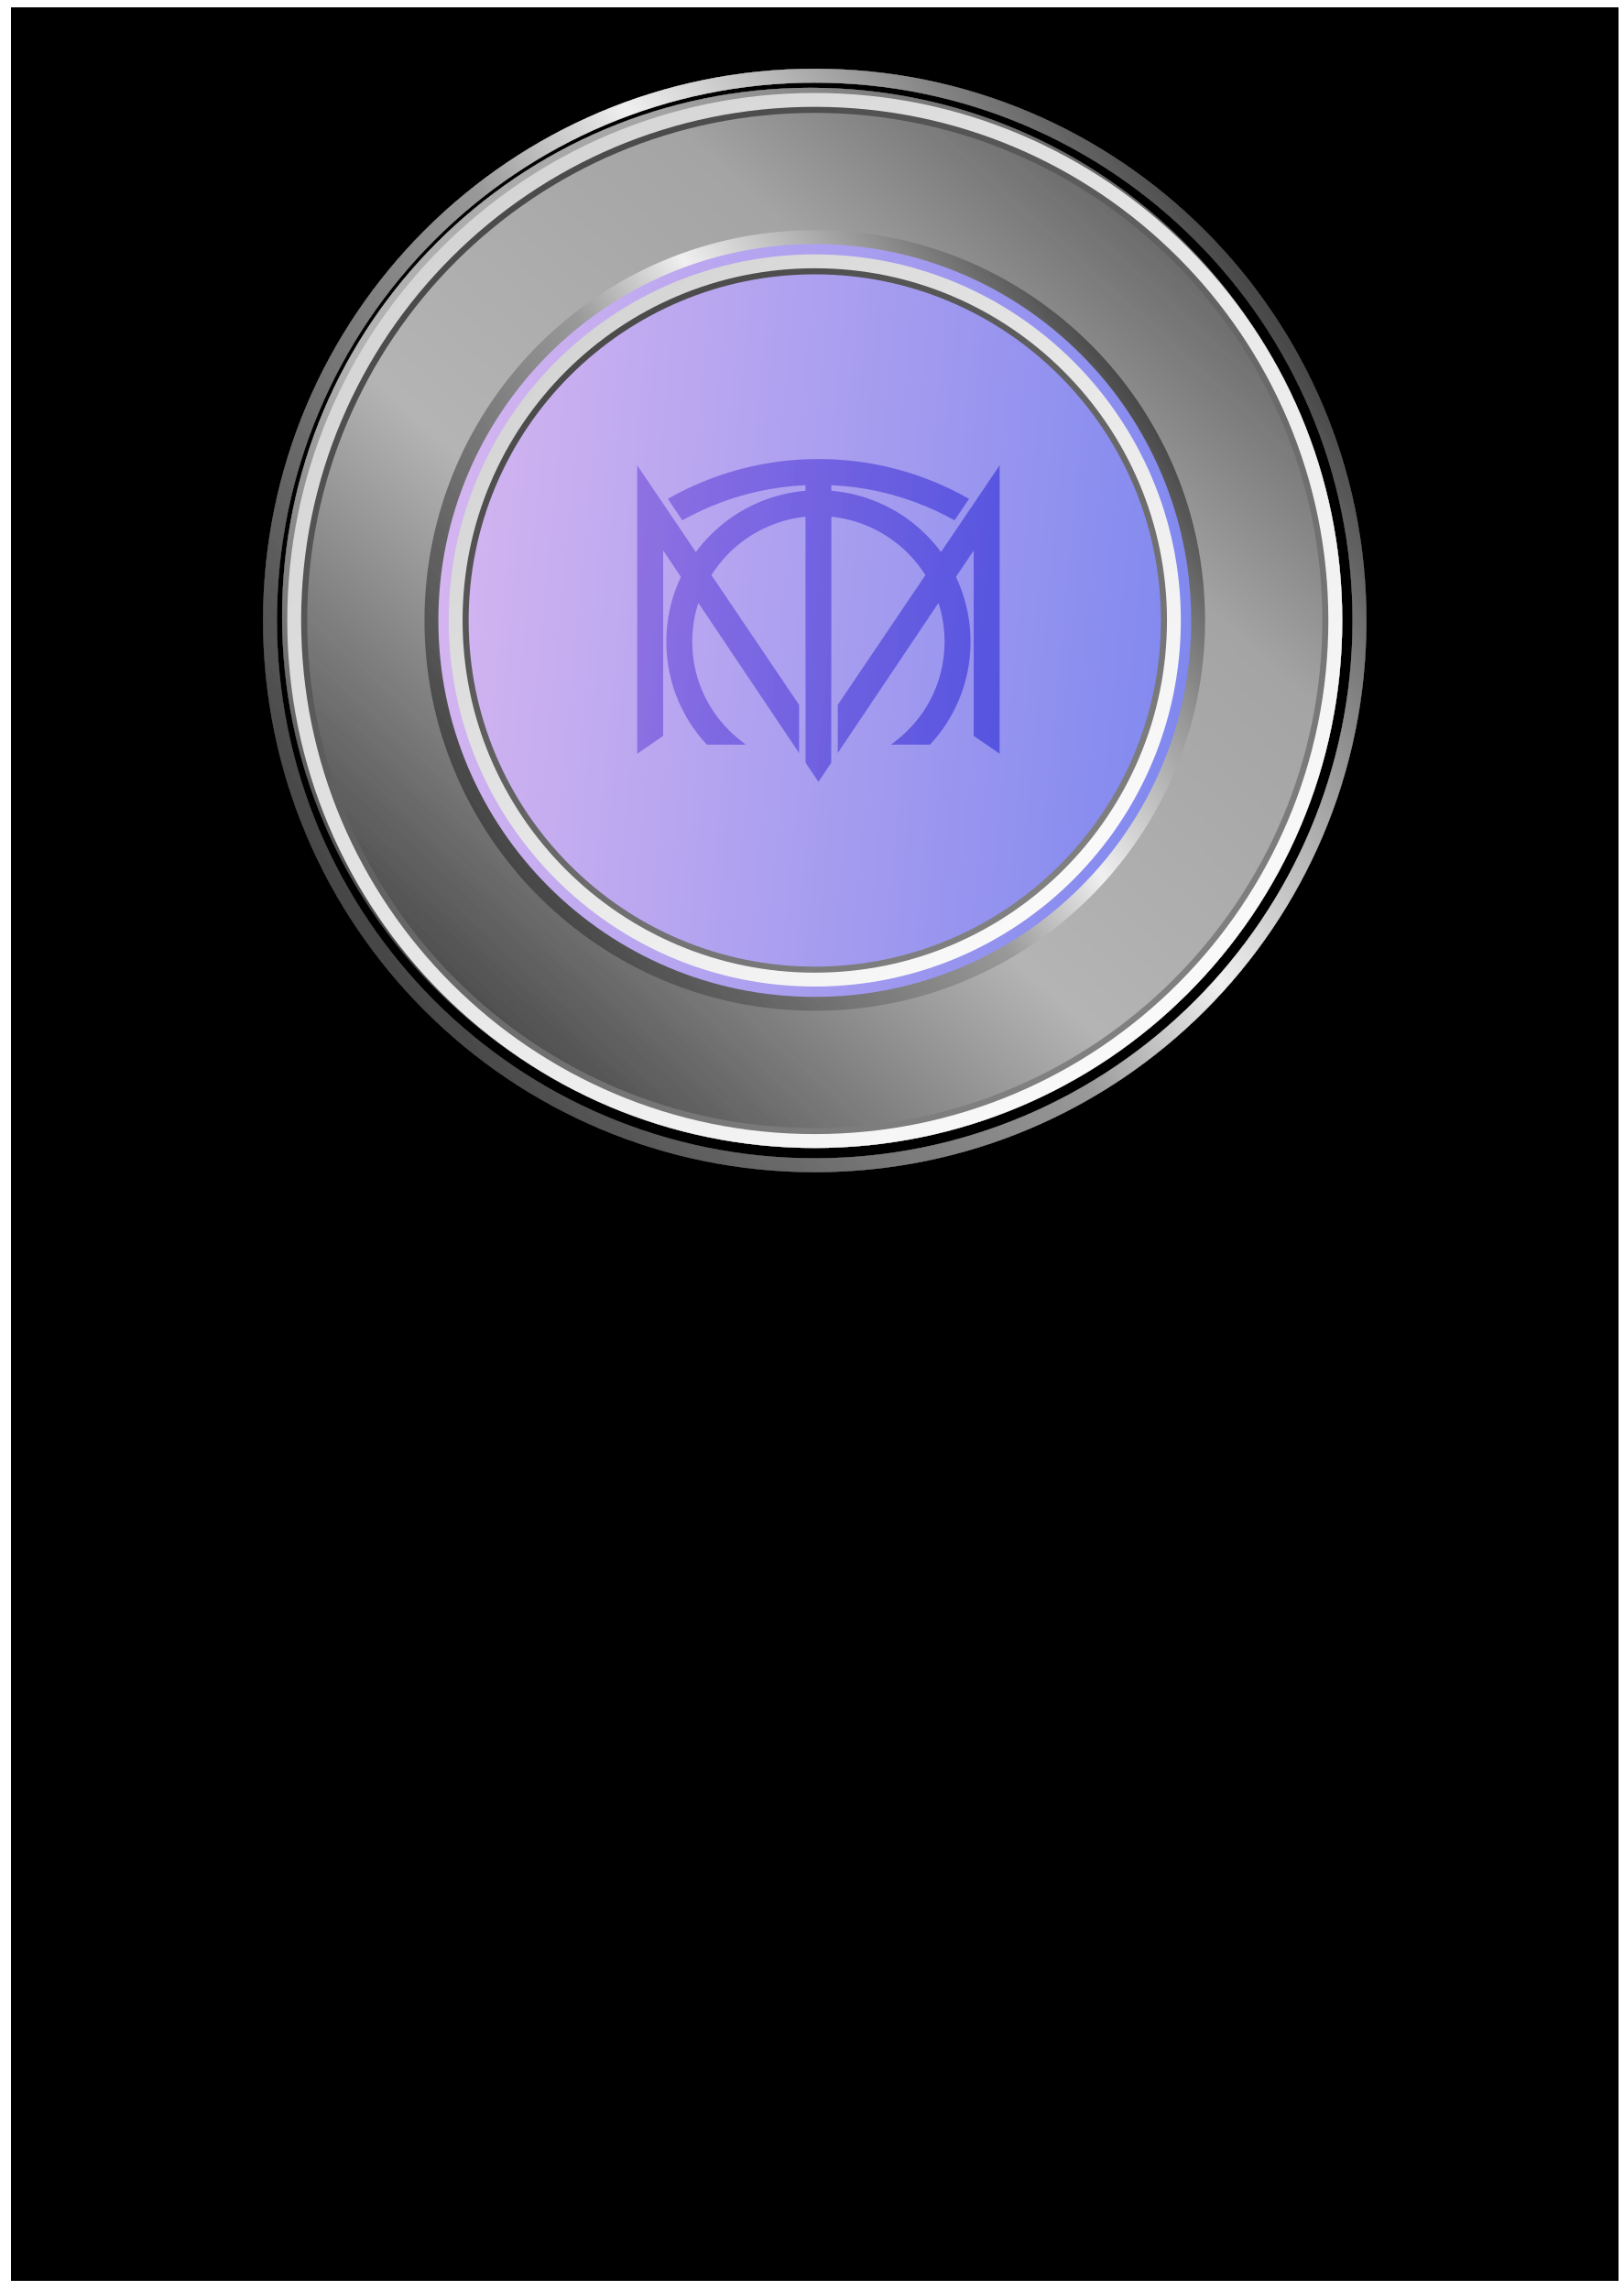
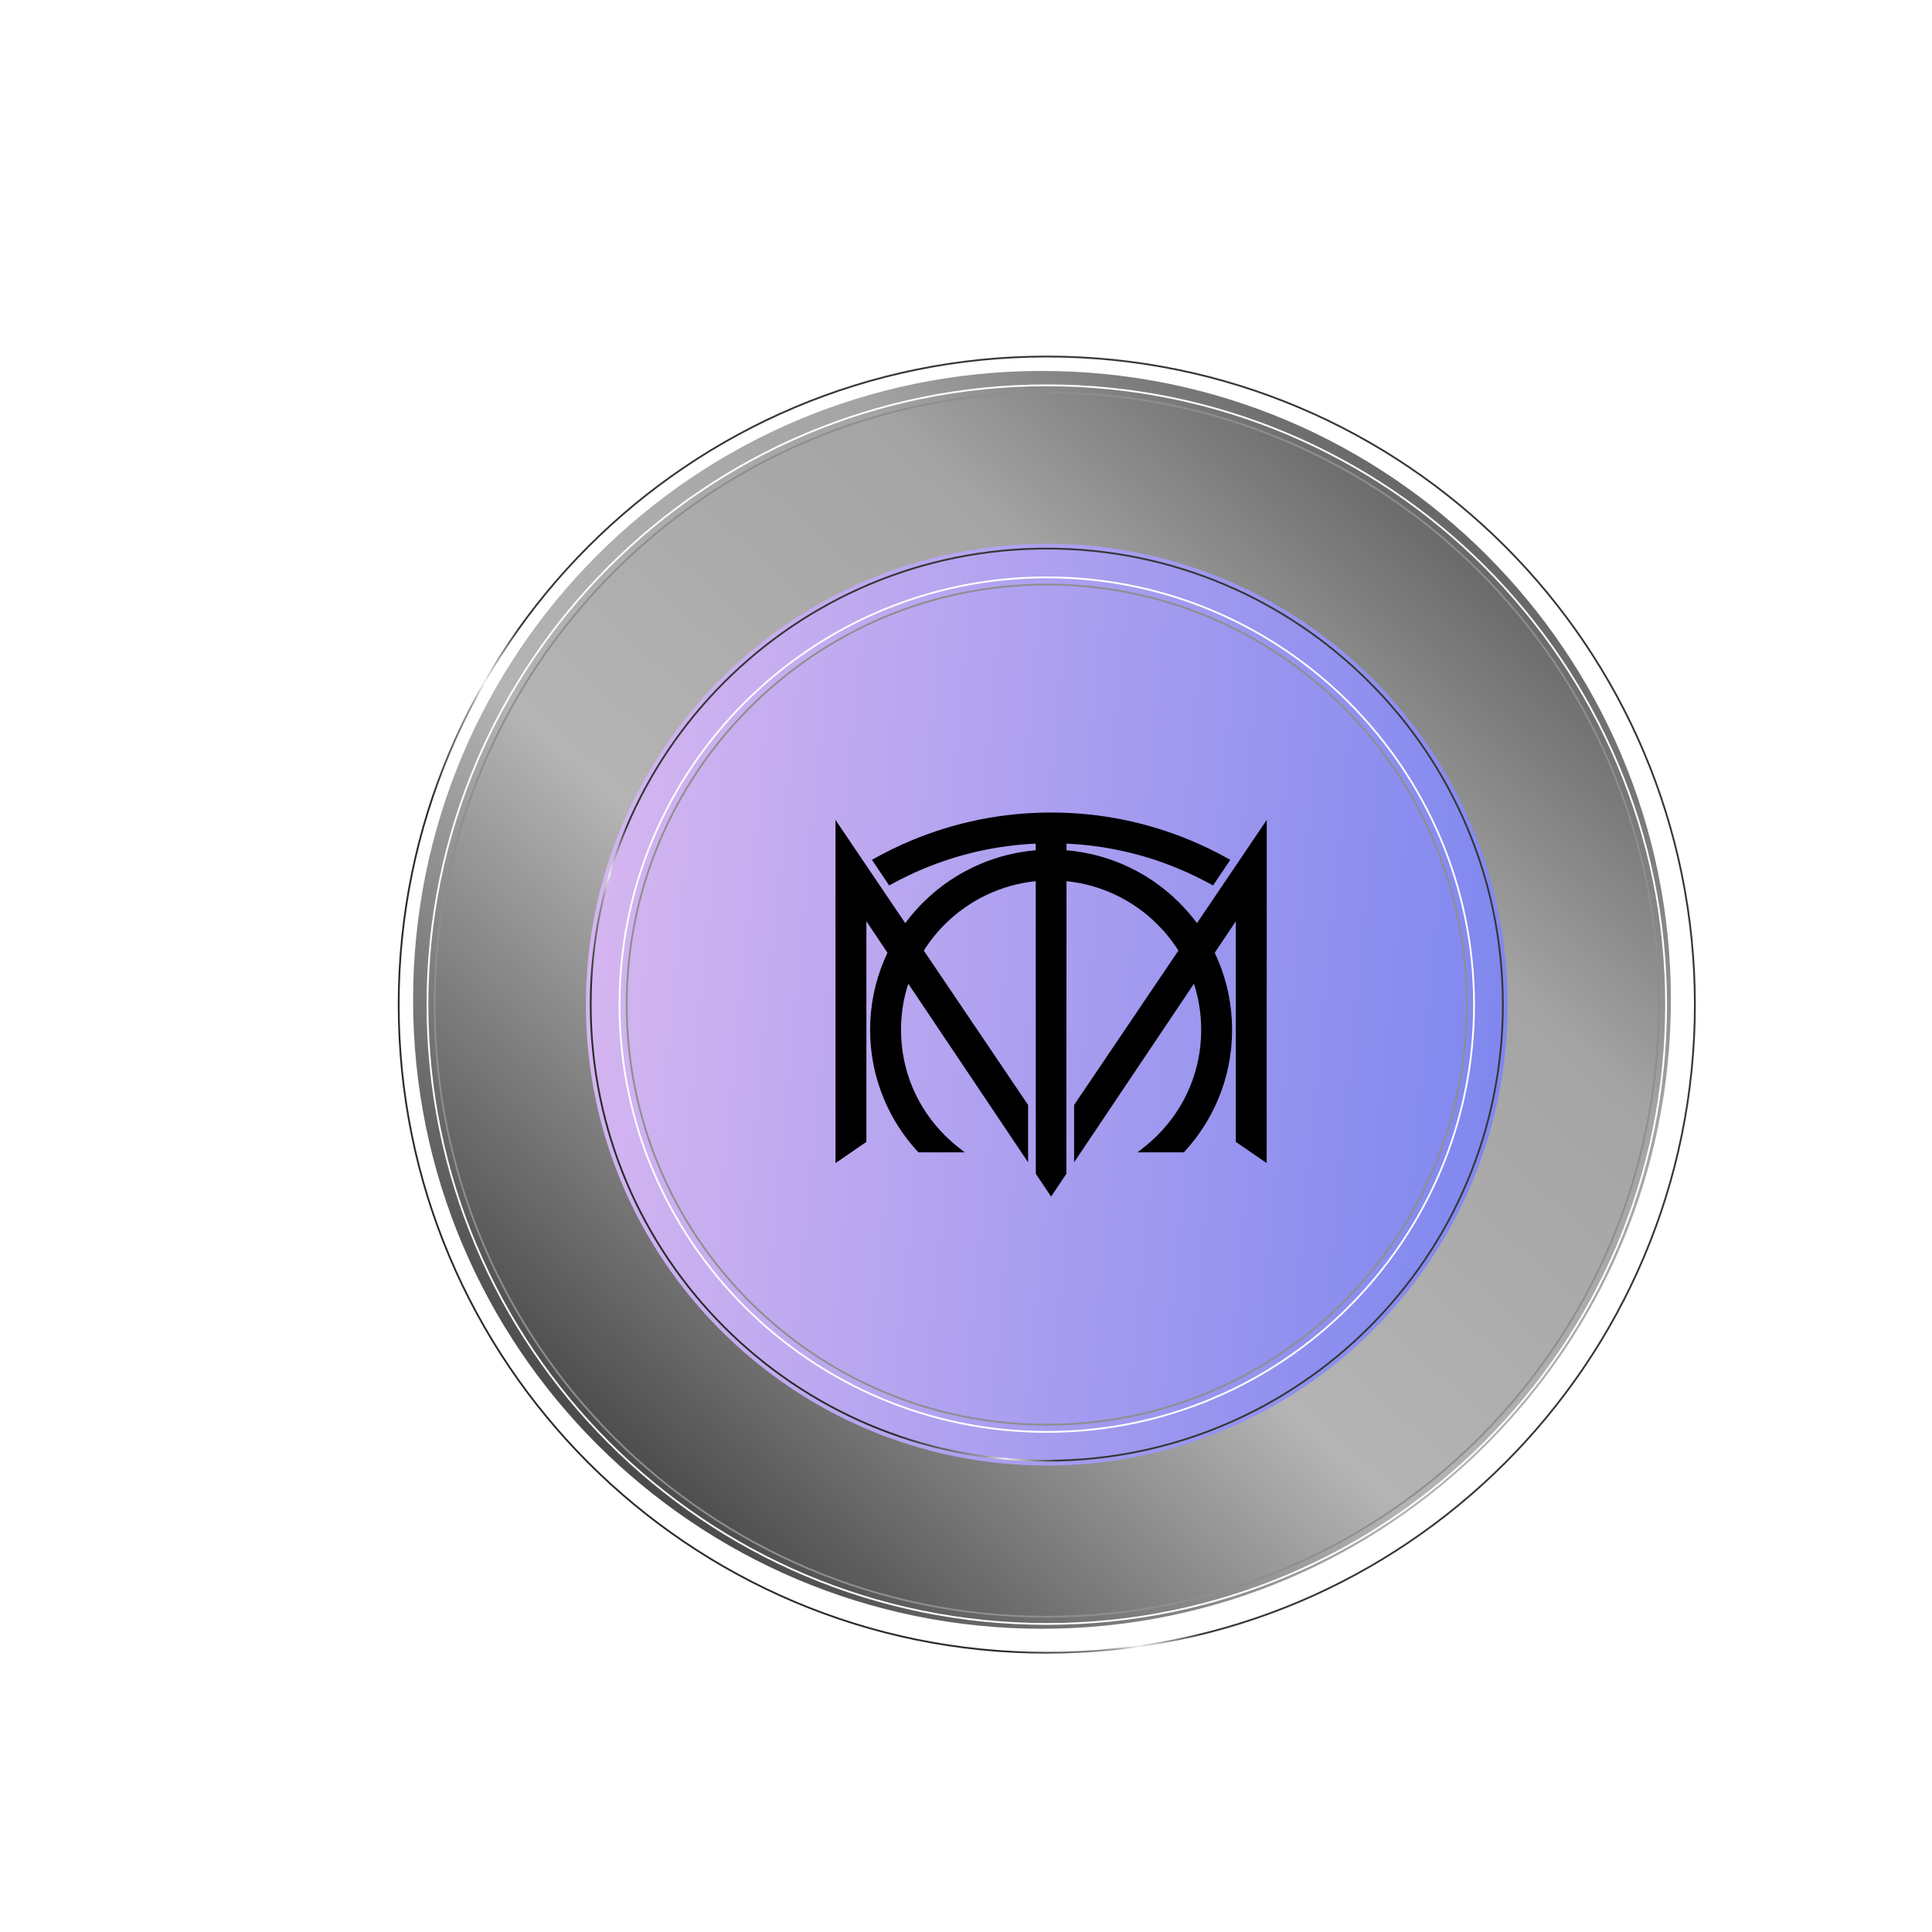
- <svg xmlns="http://www.w3.org/2000/svg" width="117" height="165" viewBox="0 0 117 165" fill="none">
-   <g filter="url(#filter0_ddddd_1432_9506)">
-     <circle cx="58.415" cy="44.416" r="38.089" fill="url(#paint0_linear_1432_9506)" />
-     <circle cx="58.708" cy="44.706" r="27.913" fill="url(#paint1_linear_1432_9506)" />
-     <circle cx="58.706" cy="44.706" r="39.252" stroke="url(#paint2_linear_1432_9506)" strokeWidth="2.908" />
-     <circle cx="58.707" cy="44.706" r="37.072" stroke="url(#paint3_linear_1432_9506)" strokeWidth="0.291" />
-     <circle cx="58.707" cy="44.706" r="37.508" stroke="url(#paint4_linear_1432_9506)" strokeWidth="0.582" />
-     <circle cx="58.709" cy="44.707" r="27.622" stroke="url(#paint5_linear_1432_9506)" strokeWidth="2.908" />
-     <circle cx="58.71" cy="44.707" r="25.441" stroke="url(#paint6_linear_1432_9506)" strokeWidth="0.291" />
-     <circle cx="58.709" cy="44.706" r="25.877" stroke="url(#paint7_linear_1432_9506)" strokeWidth="0.582" />
-     <g style="mix-blend-mode:soft-light">
-       <path d="M72.032 33.52L72.028 54.307L70.159 53.023V39.663L68.882 41.567C68.948 41.707 69.012 41.848 69.071 41.988C69.644 43.334 69.933 44.763 69.933 46.237C69.933 47.71 69.644 49.139 69.071 50.485C68.583 51.635 67.905 52.684 67.058 53.603L67.011 53.655H64.202L64.568 53.369C64.856 53.144 65.135 52.898 65.397 52.637C67.116 50.928 68.062 48.655 68.062 46.237C68.062 45.278 67.914 44.341 67.623 43.443L60.365 54.259V50.785L60.392 50.745L66.682 41.437C66.319 40.861 65.886 40.323 65.397 39.835C63.917 38.364 61.972 37.443 59.904 37.232L59.898 54.956L58.972 56.336L58.046 54.956L58.045 51.999L58.04 37.232C55.971 37.443 54.027 38.364 52.547 39.835C52.057 40.323 51.625 40.862 51.262 41.437L57.578 50.785V54.259L50.321 43.443C50.029 44.341 49.882 45.278 49.882 46.237C49.882 48.655 50.829 50.928 52.547 52.637C52.809 52.897 53.088 53.143 53.376 53.369L53.742 53.655H50.932L50.885 53.603C50.038 52.684 49.361 51.635 48.872 50.485C48.3 49.139 48.01 47.71 48.01 46.237C48.01 44.763 48.3 43.334 48.872 41.988C48.932 41.847 48.996 41.706 49.062 41.567L47.785 39.663V53.023L45.915 54.307L45.912 33.52L50.138 39.774C50.465 39.333 50.829 38.911 51.223 38.519C52.231 37.516 53.404 36.73 54.711 36.18C55.772 35.733 56.892 35.458 58.039 35.361V34.959C55.675 35.066 53.372 35.585 51.196 36.501C50.548 36.774 49.907 37.084 49.294 37.421L49.165 37.492L48.119 35.942L48.27 35.857C48.978 35.461 49.717 35.101 50.467 34.786C53.164 33.651 56.025 33.075 58.972 33.075C61.918 33.075 64.78 33.651 67.476 34.786C68.227 35.101 68.965 35.461 69.673 35.857L69.825 35.942L68.779 37.492L68.65 37.421C68.036 37.084 67.396 36.774 66.748 36.501C64.573 35.586 62.271 35.067 59.905 34.959V35.361C61.053 35.458 62.172 35.733 63.234 36.18C64.54 36.73 65.713 37.516 66.72 38.519C67.115 38.91 67.479 39.333 67.806 39.774L72.032 33.52Z" fill="black" />
+ <svg xmlns="http://www.w3.org/2000/svg" version="1.1" width="1080" height="1080" viewBox="0 0 1080 1080" xml:space="preserve">
+   <defs>
+ </defs>
+   <g transform="matrix(1 0 0 1 540 540)" id="13807a0a-5f0a-44c2-a71d-e2d8762f68e0">
+ </g>
+   <g transform="matrix(1 0 0 1 540 540)" id="4db2f806-29bb-4067-94e8-37f49d7c29a4">
+     <rect style="stroke: none; stroke-width: 1; stroke-dasharray: none; stroke-linecap: butt; stroke-dashoffset: 0; stroke-linejoin: miter; stroke-miterlimit: 4; fill: rgb(255,255,255); fill-rule: nonzero; opacity: 1; visibility: hidden;" vector-effect="non-scaling-stroke" x="-540" y="-540" rx="0" ry="0" width="1080" height="1080" />
+   </g>
+   <g transform="matrix(9.23 0 0 9.23 583.22 910.4)">
+     <g style="">
+       <g transform="matrix(1 0 0 1 -0.08 -38.08)">
+         <linearGradient id="SVGID_paint0_linear_1432_9506_23" gradientUnits="userSpaceOnUse" gradientTransform="matrix(1 0 0 1 -58.42 -44.42)" x1="84.293" y1="12.724" x2="24.397" y2="78.726">
+           <stop offset="0%" style="stop-color:rgb(94,94,94);stop-opacity: 1" />
+           <stop offset="23.88%" style="stop-color:rgb(164,164,164);stop-opacity: 1" />
+           <stop offset="55.281%" style="stop-color:rgb(180,180,180);stop-opacity: 1" />
+           <stop offset="100%" style="stop-color:rgb(38,38,38);stop-opacity: 1" />
+         </linearGradient>
+         <circle style="stroke: none; stroke-width: 1; stroke-dasharray: none; stroke-linecap: butt; stroke-dashoffset: 0; stroke-linejoin: miter; stroke-miterlimit: 4; fill: url(#SVGID_paint0_linear_1432_9506_23); fill-rule: nonzero; opacity: 1;" vector-effect="non-scaling-stroke" cx="0" cy="0" r="38.089" />
+       </g>
+       <g transform="matrix(1 0 0 1 0.21 -37.79)">
+         <linearGradient id="SVGID_paint1_linear_1432_9506_24" gradientUnits="userSpaceOnUse" gradientTransform="matrix(1 0 0 1 -58.71 -44.71)" x1="30.668" y1="36.855" x2="87.643" y2="42.323">
+           <stop offset="0%" style="stop-color:rgb(214,182,240);stop-opacity: 1" />
+           <stop offset="100%" style="stop-color:rgb(126,135,239);stop-opacity: 1" />
+         </linearGradient>
+         <circle style="stroke: none; stroke-width: 1; stroke-dasharray: none; stroke-linecap: butt; stroke-dashoffset: 0; stroke-linejoin: miter; stroke-miterlimit: 4; fill: url(#SVGID_paint1_linear_1432_9506_24); fill-rule: nonzero; opacity: 1;" vector-effect="non-scaling-stroke" cx="0" cy="0" r="27.913" />
+       </g>
+       <g transform="matrix(1 0 0 1 0.21 -37.79)">
+         <linearGradient id="SVGID_paint2_linear_1432_9506_25" gradientUnits="userSpaceOnUse" gradientTransform="matrix(1 0 0 1 -58.71 -44.71)" x1="17.128" y1="74.945" x2="95.051" y2="22.027">
+           <stop offset="0%" style="stop-color:rgb(43,43,43);stop-opacity: 1" />
+           <stop offset="51.716%" style="stop-color:rgb(153,153,153);stop-opacity: 1" />
+           <stop offset="64.632%" style="stop-color:rgb(240,240,240);stop-opacity: 1" />
+           <stop offset="100%" style="stop-color:rgb(54,54,54);stop-opacity: 1" />
+         </linearGradient>
+         <circle style="stroke: url(#SVGID_paint2_linear_1432_9506_25); stroke-width: 1; stroke-dasharray: none; stroke-linecap: butt; stroke-dashoffset: 0; stroke-linejoin: miter; stroke-miterlimit: 4; fill: none; fill-rule: nonzero; opacity: 1;" vector-effect="non-scaling-stroke" cx="0" cy="0" r="39.252" />
+       </g>
+       <g transform="matrix(1 0 0 1 0.21 -37.79)">
+         <linearGradient id="SVGID_paint3_linear_1432_9506_26" gradientUnits="userSpaceOnUse" gradientTransform="matrix(1 0 0 1 -58.71 -44.71)" x1="30.794" y1="4.529" x2="91.695" y2="89.959">
+           <stop offset="0%" style="stop-color:rgb(66,66,66);stop-opacity: 1" />
+           <stop offset="100%" style="stop-color:rgb(142,142,142);stop-opacity: 1" />
+         </linearGradient>
+         <circle style="stroke: url(#SVGID_paint3_linear_1432_9506_26); stroke-width: 1; stroke-dasharray: none; stroke-linecap: butt; stroke-dashoffset: 0; stroke-linejoin: miter; stroke-miterlimit: 4; fill: none; fill-rule: nonzero; opacity: 1;" vector-effect="non-scaling-stroke" cx="0" cy="0" r="37.072" />
+       </g>
+       <g transform="matrix(1 0 0 1 0.21 -37.79)">
+         <linearGradient id="SVGID_paint4_linear_1432_9506_27" gradientUnits="userSpaceOnUse" gradientTransform="matrix(1 0 0 1 -58.71 -44.71)" x1="25.528" y1="11.947" x2="91.465" y2="82.504">
+           <stop offset="0%" style="stop-color:rgb(209,209,209);stop-opacity: 1" />
+           <stop offset="100%" style="stop-color:rgb(255,255,255);stop-opacity: 1" />
+         </linearGradient>
+         <circle style="stroke: url(#SVGID_paint4_linear_1432_9506_27); stroke-width: 1; stroke-dasharray: none; stroke-linecap: butt; stroke-dashoffset: 0; stroke-linejoin: miter; stroke-miterlimit: 4; fill: none; fill-rule: nonzero; opacity: 1;" vector-effect="non-scaling-stroke" cx="0" cy="0" r="37.508" />
+       </g>
+       <g transform="matrix(1 0 0 1 0.21 -37.79)">
+         <linearGradient id="SVGID_paint5_linear_1432_9506_28" gradientUnits="userSpaceOnUse" gradientTransform="matrix(1 0 0 1 -58.71 -44.71)" x1="29.01" y1="66.306" x2="84.669" y2="28.507">
+           <stop offset="0%" style="stop-color:rgb(43,43,43);stop-opacity: 1" />
+           <stop offset="51.716%" style="stop-color:rgb(153,153,153);stop-opacity: 1" />
+           <stop offset="64.632%" style="stop-color:rgb(240,240,240);stop-opacity: 1" />
+           <stop offset="100%" style="stop-color:rgb(54,54,54);stop-opacity: 1" />
+         </linearGradient>
+         <circle style="stroke: url(#SVGID_paint5_linear_1432_9506_28); stroke-width: 1; stroke-dasharray: none; stroke-linecap: butt; stroke-dashoffset: 0; stroke-linejoin: miter; stroke-miterlimit: 4; fill: none; fill-rule: nonzero; opacity: 1;" vector-effect="non-scaling-stroke" cx="0" cy="0" r="27.622" />
+       </g>
+       <g transform="matrix(1 0 0 1 0.21 -37.79)">
+         <linearGradient id="SVGID_paint6_linear_1432_9506_29" gradientUnits="userSpaceOnUse" gradientTransform="matrix(1 0 0 1 -58.71 -44.71)" x1="39.52" y1="17.085" x2="81.389" y2="75.818">
+           <stop offset="0%" style="stop-color:rgb(66,66,66);stop-opacity: 1" />
+           <stop offset="100%" style="stop-color:rgb(142,142,142);stop-opacity: 1" />
+         </linearGradient>
+         <circle style="stroke: url(#SVGID_paint6_linear_1432_9506_29); stroke-width: 1; stroke-dasharray: none; stroke-linecap: butt; stroke-dashoffset: 0; stroke-linejoin: miter; stroke-miterlimit: 4; fill: none; fill-rule: nonzero; opacity: 1;" vector-effect="non-scaling-stroke" cx="0" cy="0" r="25.441" />
+       </g>
+       <g transform="matrix(1 0 0 1 0.21 -37.79)">
+         <linearGradient id="SVGID_paint7_linear_1432_9506_30" gradientUnits="userSpaceOnUse" gradientTransform="matrix(1 0 0 1 -58.71 -44.71)" x1="35.739" y1="22.027" x2="81.388" y2="70.874">
+           <stop offset="0%" style="stop-color:rgb(209,209,209);stop-opacity: 1" />
+           <stop offset="100%" style="stop-color:rgb(255,255,255);stop-opacity: 1" />
+         </linearGradient>
+         <circle style="stroke: url(#SVGID_paint7_linear_1432_9506_30); stroke-width: 1; stroke-dasharray: none; stroke-linecap: butt; stroke-dashoffset: 0; stroke-linejoin: miter; stroke-miterlimit: 4; fill: none; fill-rule: nonzero; opacity: 1;" vector-effect="non-scaling-stroke" cx="0" cy="0" r="25.877" />
+       </g>
+       <g transform="matrix(1 0 0 1 0.47 -37.79)">
+         <path style="stroke: none; stroke-width: 1; stroke-dasharray: none; stroke-linecap: butt; stroke-dashoffset: 0; stroke-linejoin: miter; stroke-miterlimit: 4; fill: rgb(0,0,0); fill-rule: nonzero; opacity: 1;" vector-effect="non-scaling-stroke" transform=" translate(-58.97, -44.71)" d="M 72.032 33.52 L 72.028 54.307 L 70.159 53.023 L 70.159 39.663 L 68.882 41.567 C 68.948 41.707 69.012 41.848 69.071 41.988 C 69.644 43.334 69.933 44.763 69.933 46.237 C 69.933 47.71 69.644 49.139 69.071 50.485 C 68.583 51.635 67.905 52.684 67.058 53.603 L 67.011 53.655 L 64.202 53.655 L 64.568 53.369 C 64.856 53.144 65.135 52.898 65.397 52.637 C 67.116 50.928 68.062 48.655 68.062 46.237 C 68.062 45.278 67.914 44.341 67.623 43.443 L 60.365 54.259 L 60.365 50.785 L 60.392 50.745 L 66.682 41.437 C 66.319 40.861 65.886 40.323 65.397 39.835 C 63.917 38.364 61.972 37.443 59.904 37.232 L 59.898 54.956 L 58.972 56.336 L 58.046 54.956 L 58.045 51.999 L 58.04 37.232 C 55.971 37.443 54.027 38.364 52.547 39.835 C 52.057 40.323 51.625 40.862 51.262 41.437 L 57.578 50.785 L 57.578 54.259 L 50.321 43.443 C 50.029 44.341 49.882 45.278 49.882 46.237 C 49.882 48.655 50.829 50.928 52.547 52.637 C 52.809 52.897 53.088 53.143 53.376 53.369 L 53.742 53.655 L 50.932 53.655 L 50.885 53.603 C 50.038 52.684 49.361 51.635 48.872 50.485 C 48.3 49.139 48.01 47.71 48.01 46.237 C 48.01 44.763 48.3 43.334 48.872 41.988 C 48.932 41.847 48.996 41.706 49.062 41.567 L 47.785 39.663 L 47.785 53.023 L 45.915 54.307 L 45.912 33.52 L 50.138 39.774 C 50.465 39.333 50.829 38.911 51.223 38.519 C 52.231 37.516 53.404 36.73 54.711 36.18 C 55.772 35.733 56.892 35.458 58.039 35.361 L 58.039 34.959 C 55.675 35.066 53.372 35.585 51.196 36.501 C 50.548 36.774 49.907 37.084 49.294 37.421 L 49.165 37.492 L 48.119 35.942 L 48.27 35.857 C 48.978 35.461 49.717 35.101 50.467 34.786 C 53.164 33.651 56.025 33.075 58.972 33.075 C 61.918 33.075 64.78 33.651 67.476 34.786 C 68.227 35.101 68.965 35.461 69.673 35.857 L 69.825 35.942 L 68.779 37.492 L 68.65 37.421 C 68.036 37.084 67.396 36.774 66.748 36.501 C 64.573 35.586 62.271 35.067 59.905 34.959 L 59.905 35.361 C 61.053 35.458 62.172 35.733 63.234 36.18 C 64.54 36.73 65.713 37.516 66.72 38.519 C 67.115 38.91 67.479 39.333 67.806 39.774 L 72.032 33.52 Z" stroke-linecap="round" />
+       </g>
    </g>
  </g>
-   <defs>
-     <filter id="filter0_ddddd_1432_9506" x="0.844" y="0.569" width="115.724" height="163.761" filterUnits="userSpaceOnUse" colorInterpolationFilters="sRGB">
-       <feFlood floodOpacity="0" result="BackgroundImageFix" />
-       <feColorMatrix in="SourceAlpha" type="matrix" values="0 0 0 0 0 0 0 0 0 0 0 0 0 0 0 0 0 0 127 0" result="hardAlpha" />
-       <feOffset dy="2.287" />
-       <feGaussianBlur stdDeviation="2.859" />
-       <feColorMatrix type="matrix" values="0 0 0 0 0 0 0 0 0 0 0 0 0 0 0 0 0 0 0.39 0" />
-       <feBlend mode="normal" in2="BackgroundImageFix" result="effect1_dropShadow_1432_9506" />
-       <feColorMatrix in="SourceAlpha" type="matrix" values="0 0 0 0 0 0 0 0 0 0 0 0 0 0 0 0 0 0 127 0" result="hardAlpha" />
-       <feOffset dy="10.294" />
-       <feGaussianBlur stdDeviation="5.147" />
-       <feColorMatrix type="matrix" values="0 0 0 0 0 0 0 0 0 0 0 0 0 0 0 0 0 0 0.34 0" />
-       <feBlend mode="normal" in2="effect1_dropShadow_1432_9506" result="effect2_dropShadow_1432_9506" />
-       <feColorMatrix in="SourceAlpha" type="matrix" values="0 0 0 0 0 0 0 0 0 0 0 0 0 0 0 0 0 0 127 0" result="hardAlpha" />
-       <feOffset dy="22.875" />
-       <feGaussianBlur stdDeviation="6.862" />
-       <feColorMatrix type="matrix" values="0 0 0 0 0 0 0 0 0 0 0 0 0 0 0 0 0 0 0.2 0" />
-       <feBlend mode="normal" in2="effect2_dropShadow_1432_9506" result="effect3_dropShadow_1432_9506" />
-       <feColorMatrix in="SourceAlpha" type="matrix" values="0 0 0 0 0 0 0 0 0 0 0 0 0 0 0 0 0 0 127 0" result="hardAlpha" />
-       <feOffset dy="40.031" />
-       <feGaussianBlur stdDeviation="8.006" />
-       <feColorMatrix type="matrix" values="0 0 0 0 0 0 0 0 0 0 0 0 0 0 0 0 0 0 0.06 0" />
-       <feBlend mode="normal" in2="effect3_dropShadow_1432_9506" result="effect4_dropShadow_1432_9506" />
-       <feColorMatrix in="SourceAlpha" type="matrix" values="0 0 0 0 0 0 0 0 0 0 0 0 0 0 0 0 0 0 127 0" result="hardAlpha" />
-       <feOffset dy="61.762" />
-       <feGaussianBlur stdDeviation="8.578" />
-       <feColorMatrix type="matrix" values="0 0 0 0 0 0 0 0 0 0 0 0 0 0 0 0 0 0 0.01 0" />
-       <feBlend mode="normal" in2="effect4_dropShadow_1432_9506" result="effect5_dropShadow_1432_9506" />
-       <feBlend mode="normal" in="SourceGraphic" in2="effect5_dropShadow_1432_9506" result="shape" />
-     </filter>
-     <linearGradient id="paint0_linear_1432_9506" x1="84.293" y1="12.724" x2="24.397" y2="78.726" gradientUnits="userSpaceOnUse">
-       <stop stop-color="#5E5E5E" />
-       <stop offset="0.239" stop-color="#A4A4A4" />
-       <stop offset="0.553" stop-color="#B4B4B4" />
-       <stop offset="1" stop-color="#262626" />
-     </linearGradient>
-     <linearGradient id="paint1_linear_1432_9506" x1="30.668" y1="36.855" x2="87.643" y2="42.323" gradientUnits="userSpaceOnUse">
-       <stop stop-color="#D6B6F0" />
-       <stop offset="1" stop-color="#7E87EF" />
-     </linearGradient>
-     <linearGradient id="paint2_linear_1432_9506" x1="17.128" y1="74.945" x2="95.051" y2="22.027" gradientUnits="userSpaceOnUse">
-       <stop stop-color="#2B2B2B" />
-       <stop offset="0.517" stop-color="#999999" />
-       <stop offset="0.646" stop-color="#F0F0F0" />
-       <stop offset="1" stop-color="#363636" />
-     </linearGradient>
-     <linearGradient id="paint3_linear_1432_9506" x1="30.794" y1="4.529" x2="91.695" y2="89.959" gradientUnits="userSpaceOnUse">
-       <stop stop-color="#424242" />
-       <stop offset="1" stop-color="#8E8E8E" />
-     </linearGradient>
-     <linearGradient id="paint4_linear_1432_9506" x1="25.528" y1="11.947" x2="91.465" y2="82.504" gradientUnits="userSpaceOnUse">
-       <stop stop-color="#D1D1D1" />
-       <stop offset="1" stop-color="white" />
-     </linearGradient>
-     <linearGradient id="paint5_linear_1432_9506" x1="29.01" y1="66.306" x2="84.669" y2="28.507" gradientUnits="userSpaceOnUse">
-       <stop stop-color="#2B2B2B" />
-       <stop offset="0.517" stop-color="#999999" />
-       <stop offset="0.646" stop-color="#F0F0F0" />
-       <stop offset="1" stop-color="#363636" />
-     </linearGradient>
-     <linearGradient id="paint6_linear_1432_9506" x1="39.52" y1="17.085" x2="81.389" y2="75.818" gradientUnits="userSpaceOnUse">
-       <stop stop-color="#424242" />
-       <stop offset="1" stop-color="#8E8E8E" />
-     </linearGradient>
-     <linearGradient id="paint7_linear_1432_9506" x1="35.739" y1="22.027" x2="81.388" y2="70.874" gradientUnits="userSpaceOnUse">
-       <stop stop-color="#D1D1D1" />
-       <stop offset="1" stop-color="white" />
-     </linearGradient>
-   </defs>
</svg>
